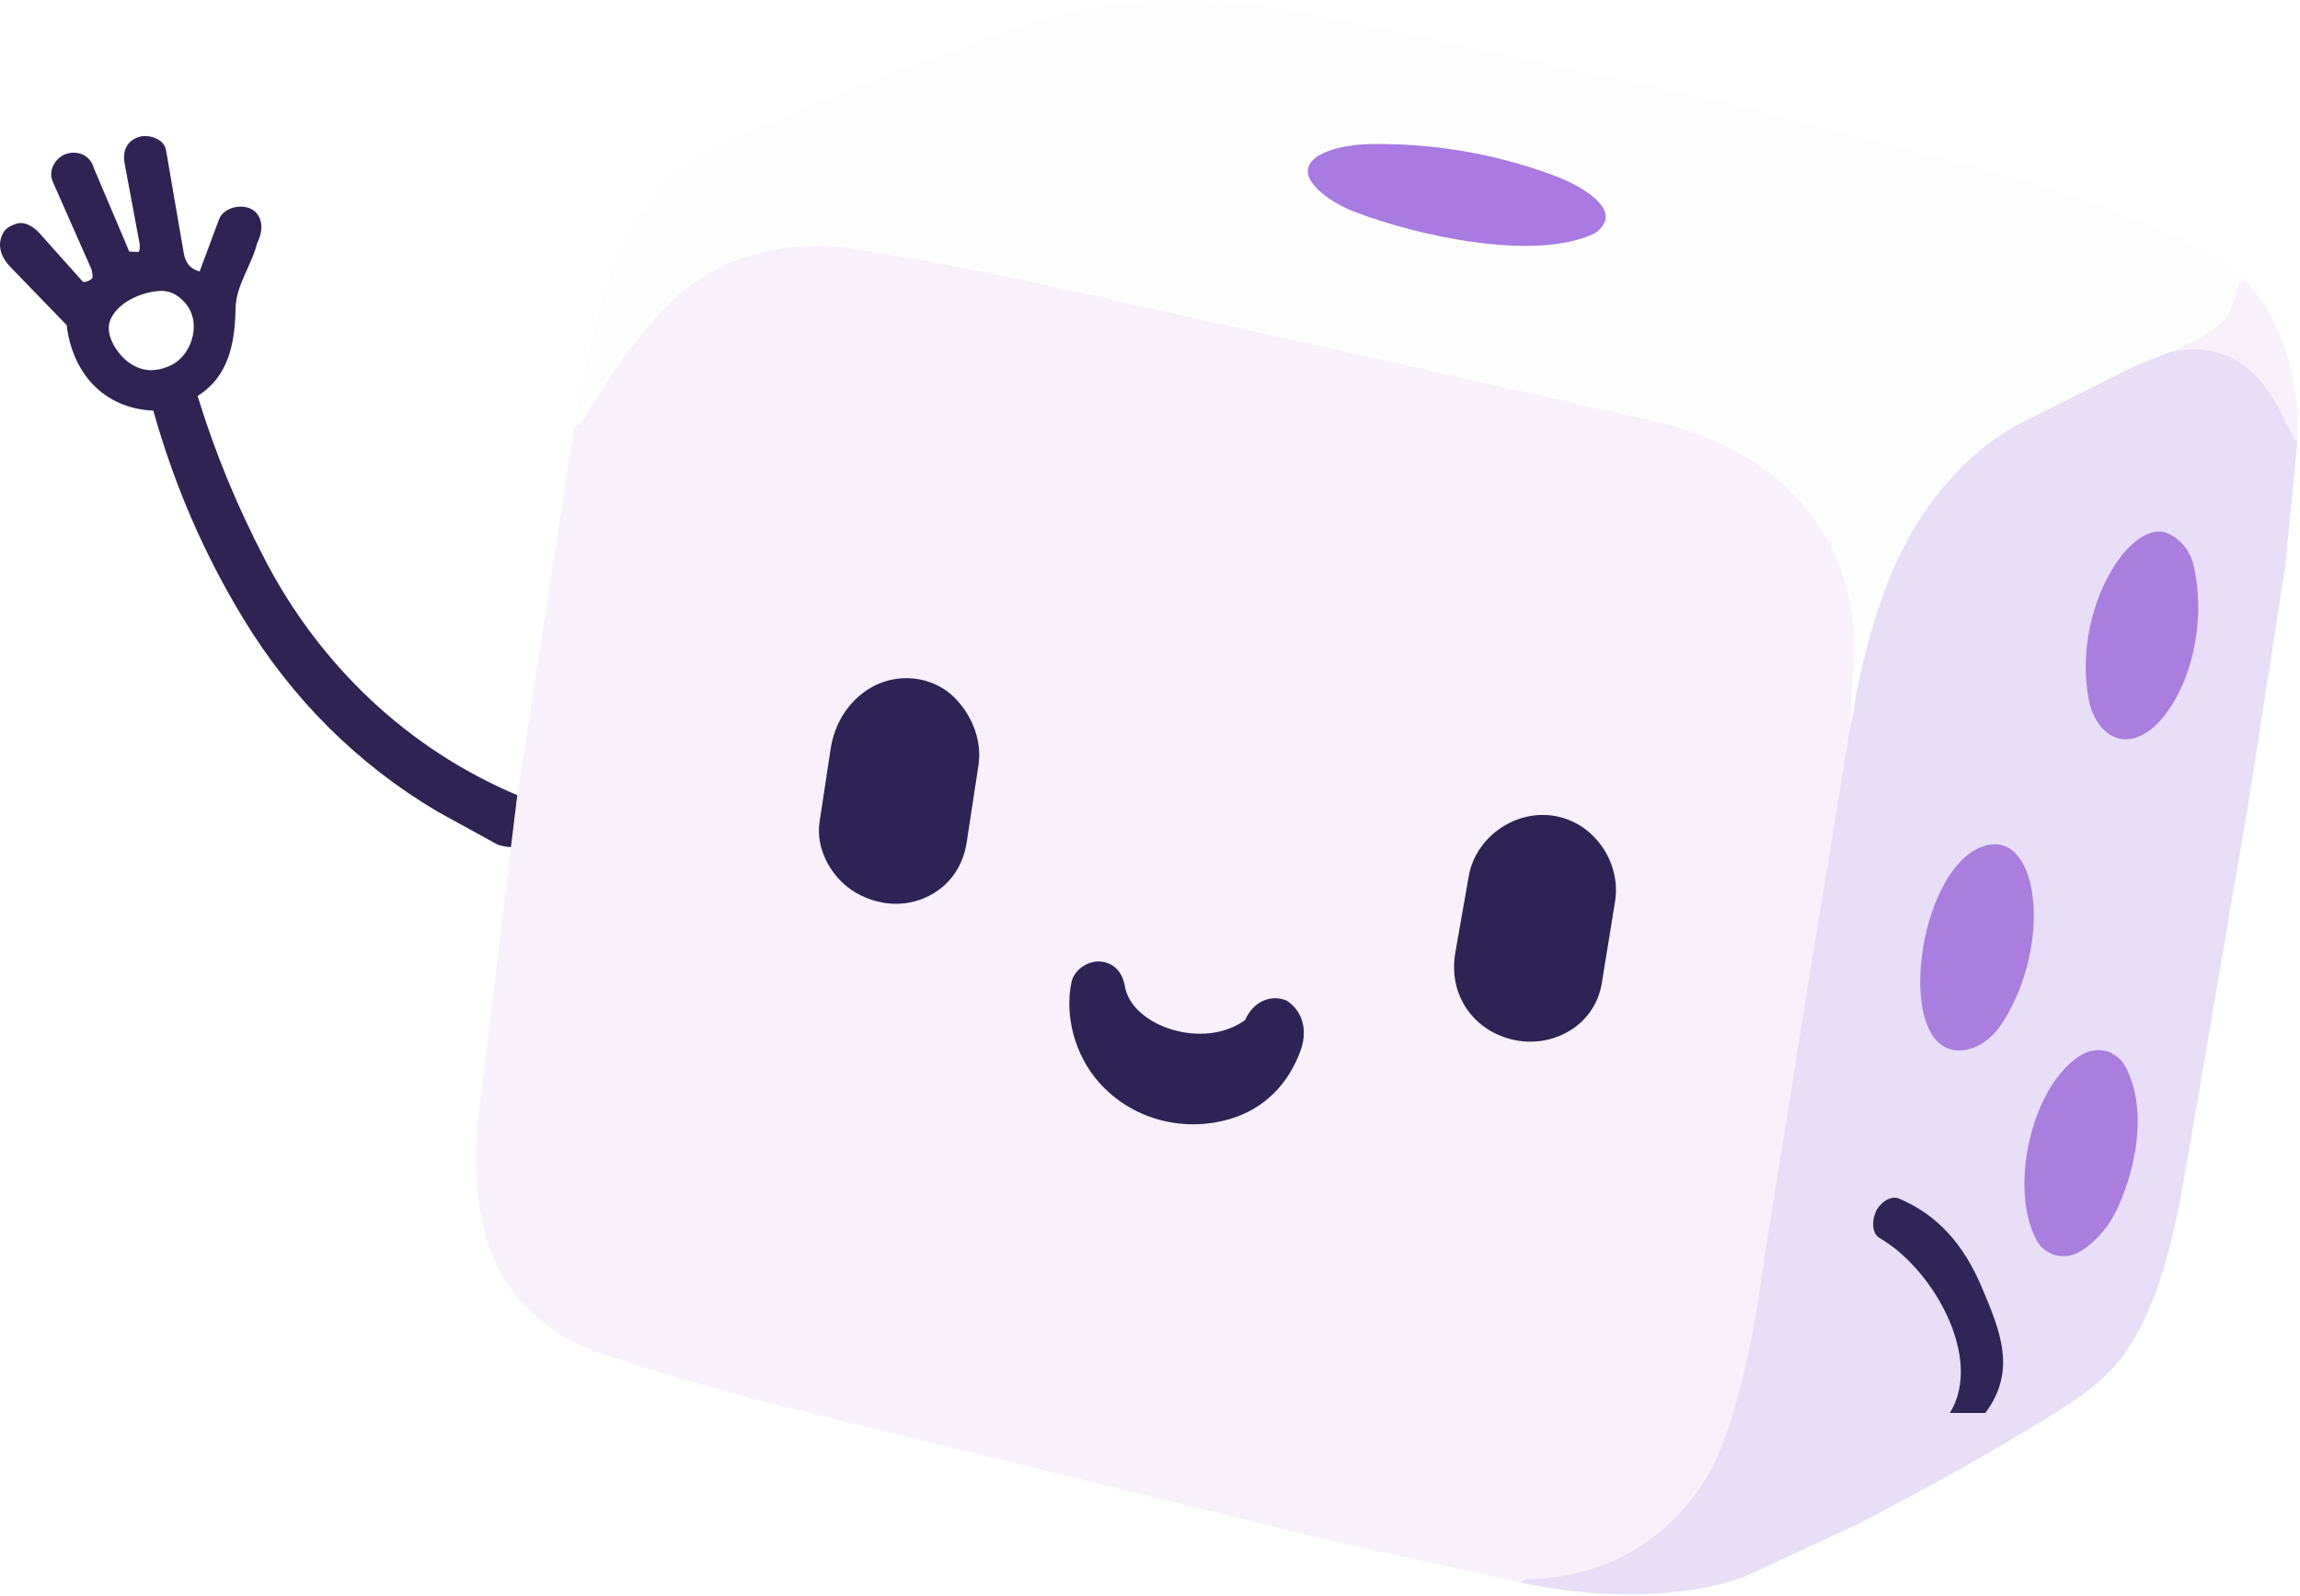
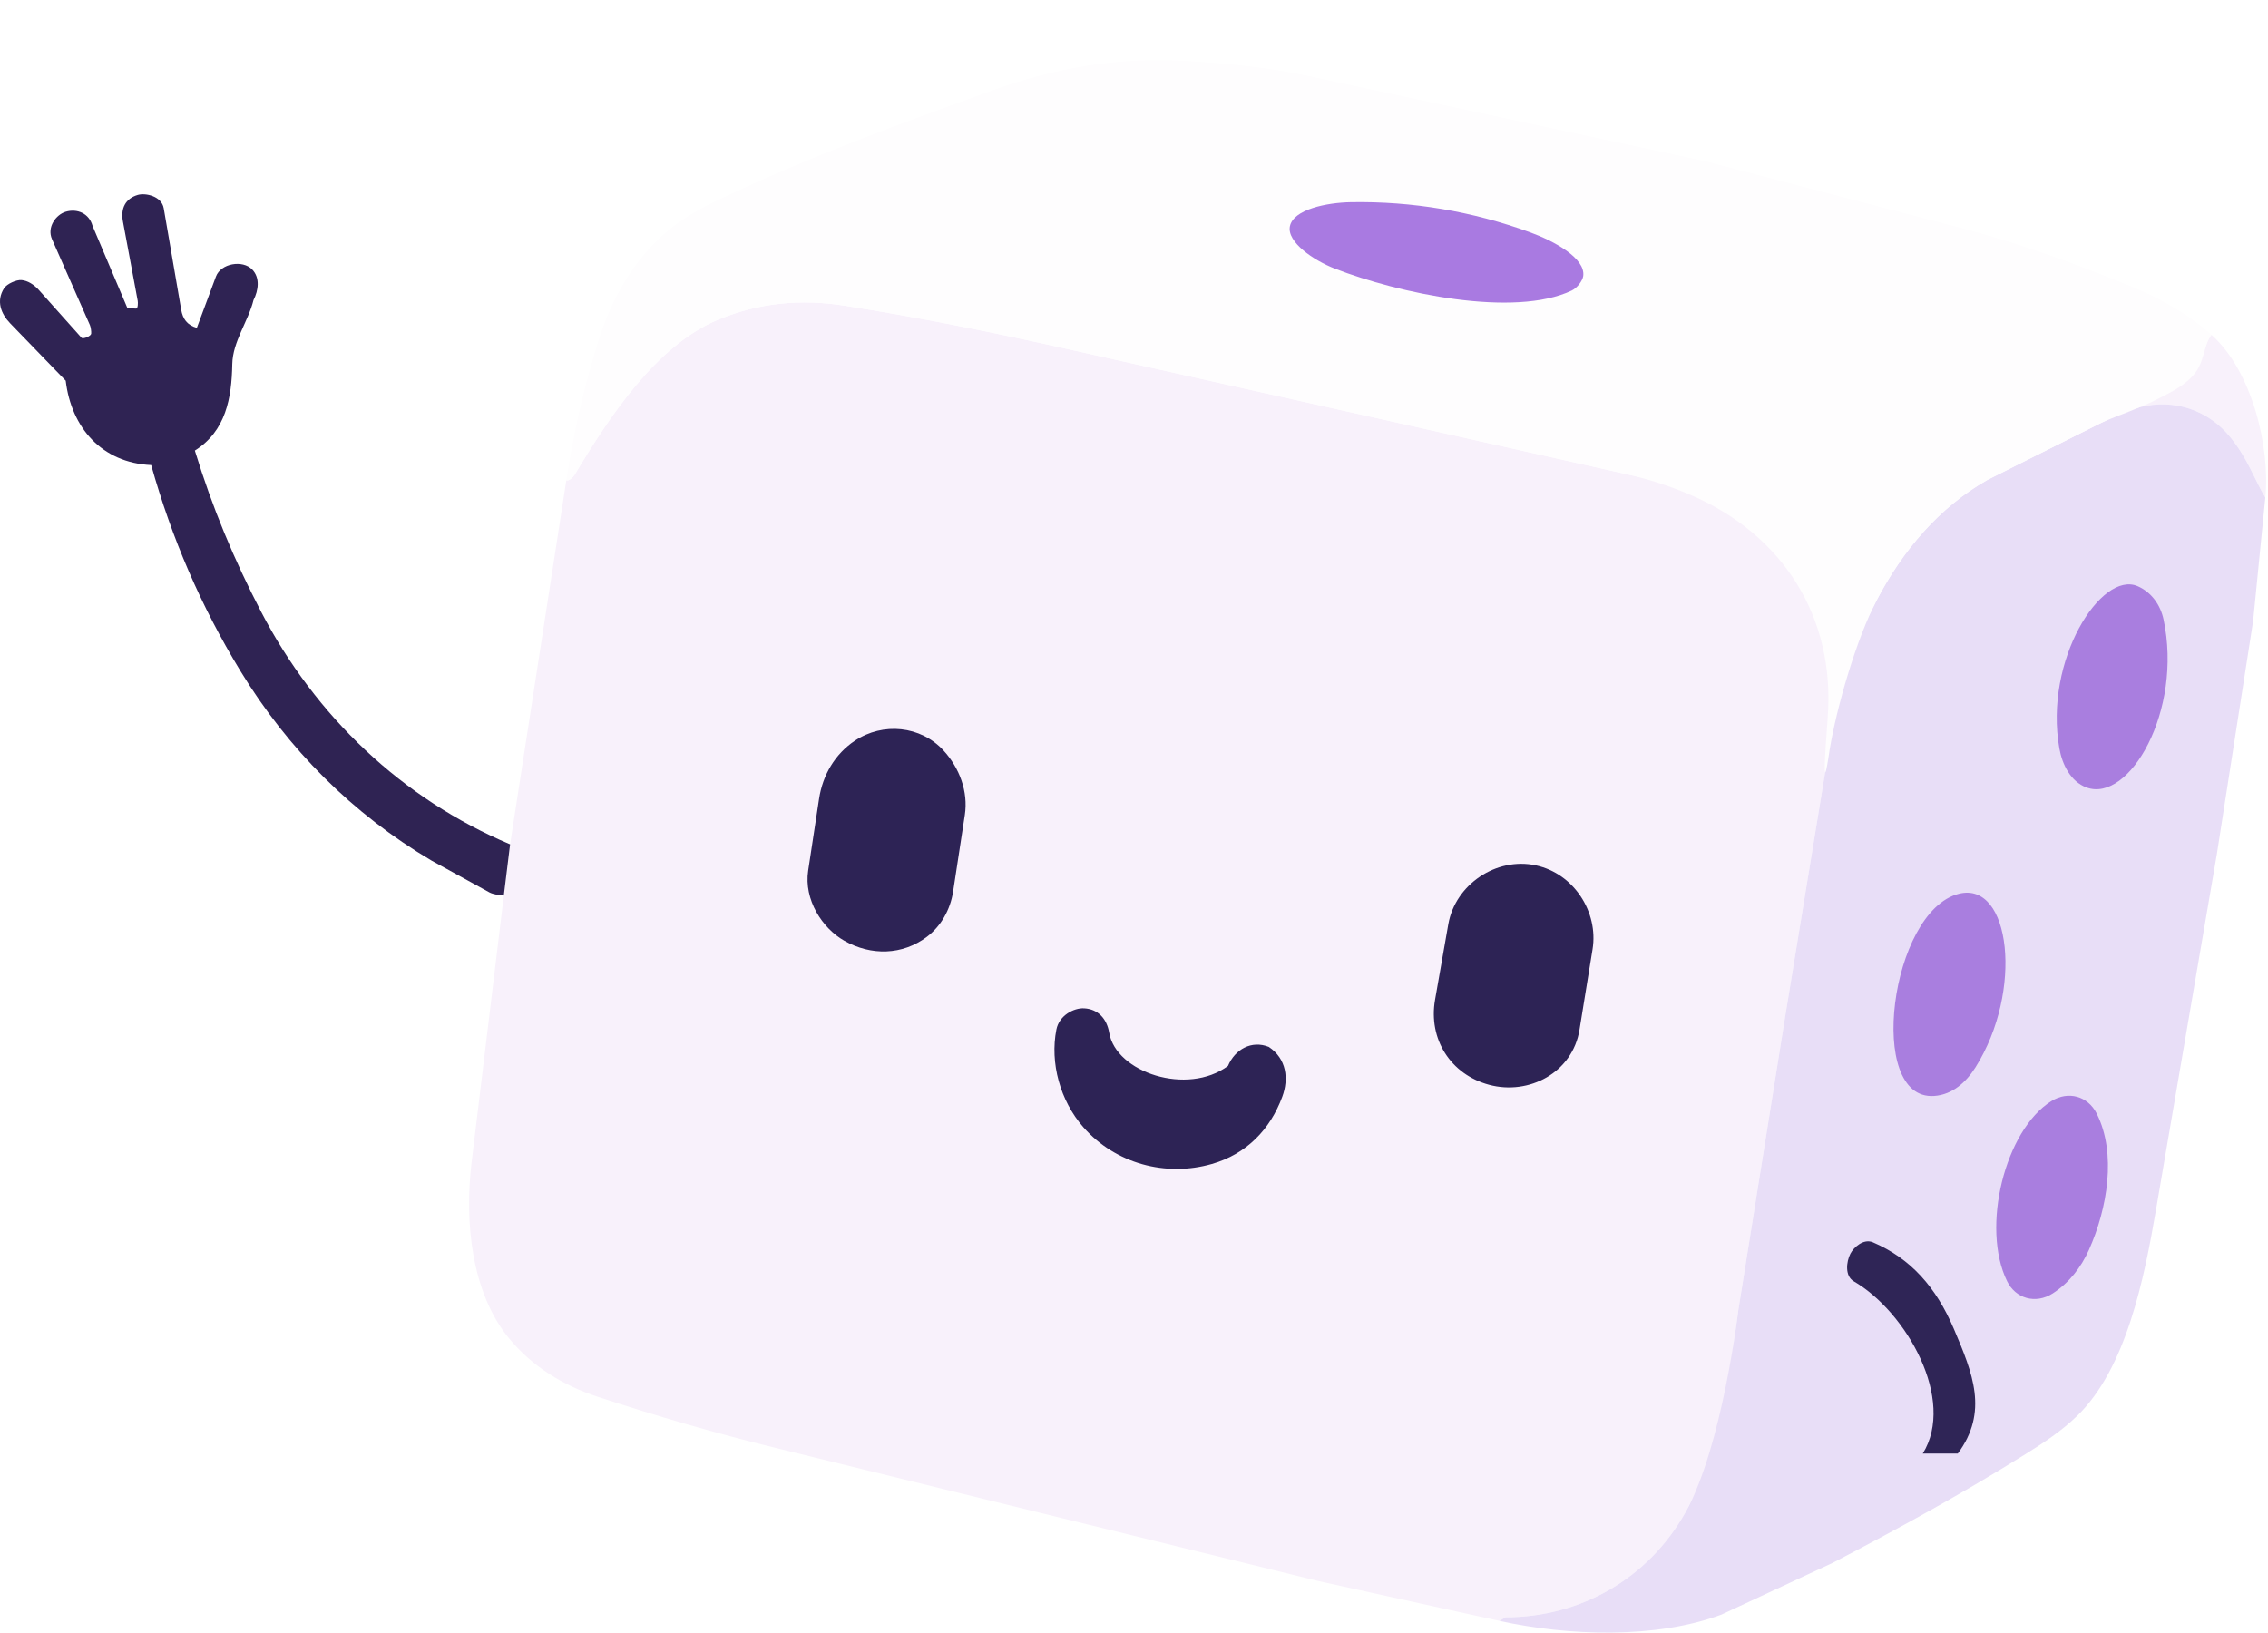
- <svg xmlns="http://www.w3.org/2000/svg" width="232" height="161" viewBox="0 0 232 161" fill="none">
-   <path d="M182.6 97.907L187.527 67.813L187.064 67.498C187.395 57.219 187.309 49.303 177.858 45.261C175.637 44.31 168.549 42.842 166.181 42.31L143.243 37.163L109.032 29.516C101.415 27.814 94.067 26.327 86.4 25.119C81.917 24.413 77.633 24.822 73.489 26.538C67.109 29.18 62.309 36.523 58.777 42.421C58.617 42.688 58.175 43.091 57.931 42.983L52.181 80.215L51.539 85.455L48.239 112.773C47.511 118.807 48.215 126.05 52.051 130.728C54.411 133.607 57.582 135.565 61.135 136.728C67.198 138.713 73.094 140.43 79.342 141.962L134.848 155.576L153.387 159.651L154.006 159.286C161.725 159.281 168.627 155.285 172.403 148.565L175.907 141.636L177.807 127.948L182.6 97.907Z" fill="#F8F1FB" />
-   <path d="M231.725 44.746C230.548 42.763 229.969 40.843 228.194 38.627C225.897 35.762 222.378 34.627 218.895 35.499C218.919 35.346 219.307 34.959 219.485 34.853L223.518 32.438C225.456 31.277 225.309 29.289 226.212 28.095C230.379 31.808 232.236 39.575 231.725 44.748V44.746Z" fill="#F8F1FB" />
-   <path d="M161.572 99.183C160.859 103.574 156.404 105.91 152.331 104.817C148.377 103.758 146.091 100.134 146.797 96.114L148.153 88.387C148.863 84.341 153.049 81.494 157.115 82.372C160.984 83.207 163.528 87.134 162.907 90.957L161.572 99.182V99.183Z" fill="#2D2355" />
-   <path d="M97.5 85.034C97.209 86.937 96.232 88.618 94.793 89.697C92.317 91.551 89.128 91.648 86.371 90.084C84.098 88.797 82.22 85.881 82.67 82.911L83.786 75.554C84.153 73.135 85.413 70.978 87.45 69.619C90.317 67.707 94.187 68.079 96.523 70.629C98.147 72.4 99.062 74.832 98.695 77.222L97.5 85.034Z" fill="#2D2355" />
-   <path d="M129.794 100.943C131.607 102.155 131.846 104.204 131.167 106.042C129.925 109.396 127.505 111.898 123.972 112.913C119.267 114.263 114.096 112.896 110.814 109.147C108.446 106.442 107.388 102.581 108.063 99.159C108.346 97.725 109.844 96.933 110.907 96.995C112.309 97.075 113.214 98.031 113.464 99.492C114.159 103.557 121.443 105.967 125.612 102.889C126.332 101.185 128.025 100.233 129.794 100.942V100.943Z" fill="#2D2355" />
-   <path d="M228.191 38.628C225.894 35.763 222.375 34.628 218.892 35.5C217.5 35.849 216.02 36.563 214.588 37.281L203.298 42.942C198.312 45.778 194.614 50.197 191.971 55.249C189.878 59.245 188.235 63.477 187.525 67.813L182.599 97.909L177.806 127.949C177.806 127.949 176.177 141.846 172.402 148.566C168.626 155.286 161.724 159.282 154.005 159.287L153.386 159.652C160.434 161.201 169.37 161.511 176.088 159.011L187.446 153.731C194.221 150.206 200.751 146.623 207.216 142.582C209.105 141.402 210.892 140.219 212.468 138.693C217.502 133.825 219.337 124.644 220.54 117.617L226.766 81.234L230.479 57.377L231.725 44.746L231.723 44.748C230.546 42.764 229.968 40.844 228.191 38.628Z" fill="#E8DEF7" />
-   <path d="M197.844 105.959C190.856 106.434 193.359 87.047 200.379 85.277C205.67 83.943 207.01 95.205 202.076 103.034C201.14 104.52 199.747 105.829 197.846 105.959H197.844Z" fill="#A97EDF" />
-   <path d="M221.316 57.218C223.301 66.578 217.8 76.001 213.439 74.406C211.819 73.814 210.953 72.066 210.659 70.414C209.054 61.367 214.952 52.183 218.674 53.817C220.076 54.432 220.999 55.726 221.316 57.218Z" fill="#A97EDF" />
-   <path d="M209.983 126.155C208.211 127.296 206.173 126.663 205.318 124.921C202.62 119.435 205.078 109.455 209.839 106.486C211.574 105.404 213.575 105.976 214.471 107.748C216.531 111.82 215.578 117.461 213.681 121.706C212.891 123.471 211.661 125.074 209.983 126.155Z" fill="#A97EDF" />
-   <path d="M226.211 28.092C225.309 29.286 225.602 30.941 224.225 32.385C223.106 33.559 221.635 34.181 220.193 34.921C219.699 35.175 219.402 35.275 218.893 35.497C217.226 36.223 216.022 36.559 214.59 37.277L203.299 42.939C198.314 45.774 194.615 50.194 191.972 55.245C189.881 59.242 187.868 66.222 187.157 70.558C187.157 70.558 186.182 77.516 186.962 67.241C187.743 56.967 182.367 48.514 172.916 44.472C170.694 43.523 168.55 42.839 166.181 42.307L143.244 37.159L109.032 29.512C101.415 27.81 94.069 26.325 86.401 25.115C81.917 24.409 77.633 24.819 73.489 26.534C67.109 29.176 62.309 36.519 58.777 42.417C58.617 42.684 58.175 43.086 57.932 42.979C58.692 38.052 59.72 33.495 61.194 28.782C62.492 24.629 64.55 20.87 67.769 17.931C69.502 16.349 71.52 15.23 73.683 14.203C82.79 9.877 92.073 6.501 101.563 3.087C108.089 0.742 114.533 -0.34 121.521 0.094C125.702 0.354 129.669 0.734 133.835 1.629L174.292 10.31L200.478 17.14C206.526 18.718 212.164 20.77 217.913 23.115C221.015 24.379 223.834 25.976 226.211 28.094V28.092Z" fill="#FEFDFE" />
-   <path d="M52.18 80.215L51.538 85.455C51.2 85.463 50.395 85.318 50.073 85.141L44.148 81.885C36.074 77.113 29.466 70.498 24.579 62.465C20.548 55.839 17.57 48.916 15.465 41.426C10.409 41.194 7.298 37.597 6.723 32.795L1.059 26.944C0.096 25.95 -0.412 24.643 0.417 23.34C0.706 22.887 1.679 22.449 2.216 22.502C2.843 22.565 3.474 22.955 3.993 23.535L8.358 28.421C8.585 28.532 9.297 28.23 9.328 27.985C9.353 27.79 9.291 27.318 9.198 27.106L5.322 18.325C4.772 17.077 5.741 15.81 6.705 15.517C7.895 15.154 9.12 15.679 9.467 16.958L13.039 25.379L13.927 25.417C14.117 25.425 14.124 24.82 14.087 24.616L12.574 16.502C12.328 15.186 12.817 14.166 14.091 13.792C14.883 13.559 16.535 13.913 16.748 15.154L18.537 25.538C18.695 26.455 19.132 27.108 20.137 27.389L22.091 22.138C22.593 20.787 24.821 20.411 25.797 21.416C26.617 22.259 26.442 23.552 25.931 24.553C25.398 26.711 23.802 28.798 23.761 31.096C23.697 34.555 23.117 37.939 19.933 39.945C21.72 45.779 23.926 51.071 26.714 56.436C32.261 67.108 41.12 75.564 52.181 80.218L52.18 80.215ZM13.027 36.589C14.403 37.563 15.72 37.506 17.092 36.922C19.259 36.001 20.315 32.83 18.911 30.866C18.348 30.079 17.422 29.268 16.091 29.35C14.29 29.462 11.907 30.462 11.136 32.253C10.492 33.747 11.838 35.748 13.025 36.589H13.027Z" fill="#2F2353" />
-   <path d="M160.786 23.569C154.885 26.384 143.041 23.857 136.525 21.323C134.36 20.481 131.615 18.599 131.949 16.993C132.308 15.271 135.708 14.579 138.183 14.535C144.467 14.424 150.651 15.478 156.527 17.618C158.942 18.498 162.199 20.255 161.955 22.086C161.893 22.555 161.343 23.302 160.786 23.567V23.569Z" fill="#A97AE1" />
-   <path d="M189.626 124.915C195.039 128.064 200.084 137.055 196.686 142.538H200.27C203.425 138.267 201.811 134.353 199.872 129.797C198.043 125.501 195.446 122.579 191.582 120.926C190.619 120.515 189.605 121.464 189.282 122.094C188.86 122.92 188.701 124.378 189.626 124.915Z" fill="#2F2556" />
+ <svg xmlns="http://www.w3.org/2000/svg" width="232" height="167" viewBox="0 0 232 167" fill="none">
+   <path d="M182.6 104.055L187.526 73.96L187.063 73.645C187.395 63.367 187.309 55.451 177.858 51.408C175.636 50.458 168.549 48.99 166.181 48.458L143.243 43.31L109.032 35.664C101.415 33.961 94.067 32.475 86.4 31.266C81.917 30.56 77.633 30.97 73.489 32.685C67.109 35.327 62.309 42.67 58.777 48.568C58.617 48.835 58.175 49.238 57.931 49.13L52.181 86.363L51.539 91.603L48.239 118.921C47.511 124.954 48.215 132.197 52.051 136.876C54.411 139.754 57.581 141.713 61.135 142.875C67.198 144.86 73.094 146.577 79.342 148.109L134.848 161.724L153.387 165.799L154.006 165.433C161.725 165.428 168.627 161.433 172.403 154.712L175.907 147.783L177.807 134.095L182.6 104.055Z" fill="#F8F1FB" />
+   <path d="M231.725 50.894C230.548 48.91 229.969 46.991 228.194 44.775C225.897 41.909 222.378 40.774 218.895 41.647C218.919 41.493 219.307 41.107 219.485 41L223.518 38.585C225.456 37.425 225.309 35.436 226.212 34.242C230.379 37.955 232.236 45.723 231.725 50.895V50.894Z" fill="#F8F1FB" />
+   <path d="M161.572 105.331C160.859 109.721 156.404 112.057 152.331 110.965C148.377 109.905 146.091 106.281 146.797 102.261L148.153 94.534C148.863 90.488 153.049 87.641 157.115 88.519C160.984 89.354 163.528 93.282 162.907 97.104L161.572 105.329V105.331Z" fill="#2D2355" />
+   <path d="M97.5 91.182C97.209 93.085 96.232 94.766 94.793 95.844C92.317 97.699 89.128 97.795 86.371 96.232C84.098 94.944 82.22 92.028 82.67 89.059L83.786 81.702C84.153 79.282 85.413 77.126 87.45 75.767C90.317 73.855 94.187 74.227 96.523 76.776C98.148 78.548 99.062 80.98 98.695 83.37L97.5 91.182Z" fill="#2D2355" />
+   <path d="M129.794 107.091C131.607 108.303 131.846 110.351 131.167 112.189C129.925 115.543 127.505 118.046 123.972 119.06C119.267 120.41 114.096 119.043 110.814 115.295C108.446 112.59 107.388 108.728 108.063 105.306C108.346 103.873 109.844 103.081 110.907 103.142C112.309 103.223 113.214 104.179 113.464 105.639C114.159 109.705 121.443 112.115 125.612 109.036C126.332 107.333 128.025 106.38 129.794 107.089V107.091Z" fill="#2D2355" />
+   <path d="M228.191 44.776C225.894 41.91 222.375 40.775 218.892 41.648C217.5 41.996 216.02 42.71 214.588 43.428L203.298 49.09C198.312 51.925 194.614 56.345 191.971 61.396C189.878 65.393 188.235 69.624 187.525 73.96L182.599 104.056L177.806 134.096C177.806 134.096 176.177 147.993 172.402 154.713C168.626 161.434 161.724 165.429 154.005 165.434L153.386 165.8C160.434 167.349 169.37 167.658 176.088 165.159L187.446 159.878C194.221 156.353 200.751 152.77 207.216 148.729C209.105 147.55 210.892 146.366 212.468 144.84C217.502 139.972 219.337 130.791 220.54 123.764L226.766 87.381L230.479 63.524L231.725 50.894L231.723 50.895C230.546 48.912 229.968 46.992 228.191 44.776Z" fill="#E8DEF7" />
+   <path d="M197.844 112.107C190.856 112.581 193.358 93.195 200.379 91.424C205.67 90.09 207.01 101.352 202.076 109.182C201.14 110.667 199.747 111.977 197.846 112.107H197.844Z" fill="#A97EDF" />
+   <path d="M221.316 63.365C223.301 72.726 217.8 82.149 213.439 80.553C211.819 79.961 210.953 78.213 210.659 76.561C209.054 67.514 214.952 58.331 218.674 59.964C220.076 60.58 220.999 61.874 221.316 63.365Z" fill="#A97EDF" />
+   <path d="M209.983 132.302C208.211 133.443 206.173 132.81 205.318 131.068C202.62 125.582 205.078 115.603 209.839 112.633C211.574 111.551 213.575 112.124 214.471 113.895C216.531 117.967 215.578 123.608 213.681 127.853C212.891 129.618 211.661 131.222 209.983 132.302Z" fill="#A97EDF" />
+   <path d="M226.211 34.24C225.309 35.434 225.602 37.088 224.225 38.533C223.106 39.706 221.635 40.329 220.193 41.069C219.699 41.322 219.402 41.422 218.893 41.644C217.226 42.371 216.022 42.707 214.59 43.425L203.299 49.086C198.314 51.922 194.615 56.341 191.972 61.392C189.881 65.389 187.868 72.369 187.157 76.705C187.157 76.705 186.182 83.664 186.962 73.389C187.743 63.114 182.367 54.662 172.916 50.62C170.694 49.67 168.549 48.986 166.181 48.454L143.244 43.306L109.032 35.66C101.415 33.958 94.069 32.472 86.4 31.263C81.917 30.556 77.633 30.966 73.489 32.682C67.109 35.323 62.309 42.666 58.777 48.565C58.617 48.831 58.175 49.233 57.931 49.127C58.692 44.2 59.72 39.642 61.193 34.929C62.491 30.776 64.55 27.017 67.769 24.078C69.502 22.497 71.52 21.378 73.683 20.351C82.79 16.025 92.073 12.648 101.563 9.234C108.089 6.889 114.533 5.807 121.521 6.242C125.702 6.502 129.669 6.881 133.835 7.776L174.292 16.458L200.478 23.287C206.526 24.865 212.164 26.917 217.913 29.262C221.015 30.526 223.834 32.124 226.211 34.241V34.24Z" fill="#FEFDFE" />
+   <path d="M52.18 86.363L51.538 91.603C51.2 91.611 50.395 91.465 50.073 91.288L44.148 88.033C36.074 83.261 29.466 76.646 24.579 68.612C20.548 61.987 17.57 55.064 15.465 47.574C10.409 47.342 7.298 43.745 6.723 38.943L1.059 33.091C0.096 32.098 -0.412 30.791 0.417 29.487C0.706 29.035 1.679 28.596 2.216 28.65C2.843 28.712 3.474 29.102 3.993 29.683L8.358 34.569C8.585 34.679 9.297 34.378 9.328 34.133C9.353 33.938 9.291 33.466 9.198 33.254L5.322 24.472C4.772 23.225 5.741 21.958 6.705 21.664C7.895 21.301 9.12 21.827 9.467 23.105L13.039 31.527L13.927 31.564C14.117 31.572 14.124 30.968 14.087 30.763L12.574 22.65C12.328 21.334 12.817 20.314 14.091 19.94C14.883 19.707 16.535 20.061 16.748 21.301L18.537 31.686C18.695 32.602 19.132 33.255 20.137 33.536L22.091 28.286C22.593 26.934 24.821 26.558 25.797 27.564C26.617 28.407 26.442 29.699 25.931 30.701C25.398 32.859 23.802 34.946 23.761 37.244C23.697 40.703 23.117 44.087 19.933 46.092C21.72 51.927 23.926 57.219 26.714 62.584C32.261 73.255 41.12 81.712 52.181 86.366L52.18 86.363Z" fill="#2F2353" />
+   <path d="M160.786 29.716C154.885 32.532 143.041 30.005 136.525 27.47C134.36 26.629 131.615 24.747 131.949 23.14C132.308 21.418 135.708 20.726 138.183 20.682C144.467 20.572 150.651 21.625 156.527 23.766C158.942 24.645 162.199 26.402 161.955 28.233C161.893 28.703 161.343 29.45 160.786 29.715V29.716Z" fill="#A97AE1" />
+   <path d="M189.626 131.063C195.039 134.211 200.084 143.202 196.686 148.685H200.27C203.425 144.414 201.811 140.5 199.872 135.944C198.043 131.648 195.446 128.727 191.582 127.074C190.619 126.663 189.605 127.611 189.282 128.242C188.86 129.067 188.701 130.525 189.626 131.063Z" fill="#2F2556" />
</svg>
